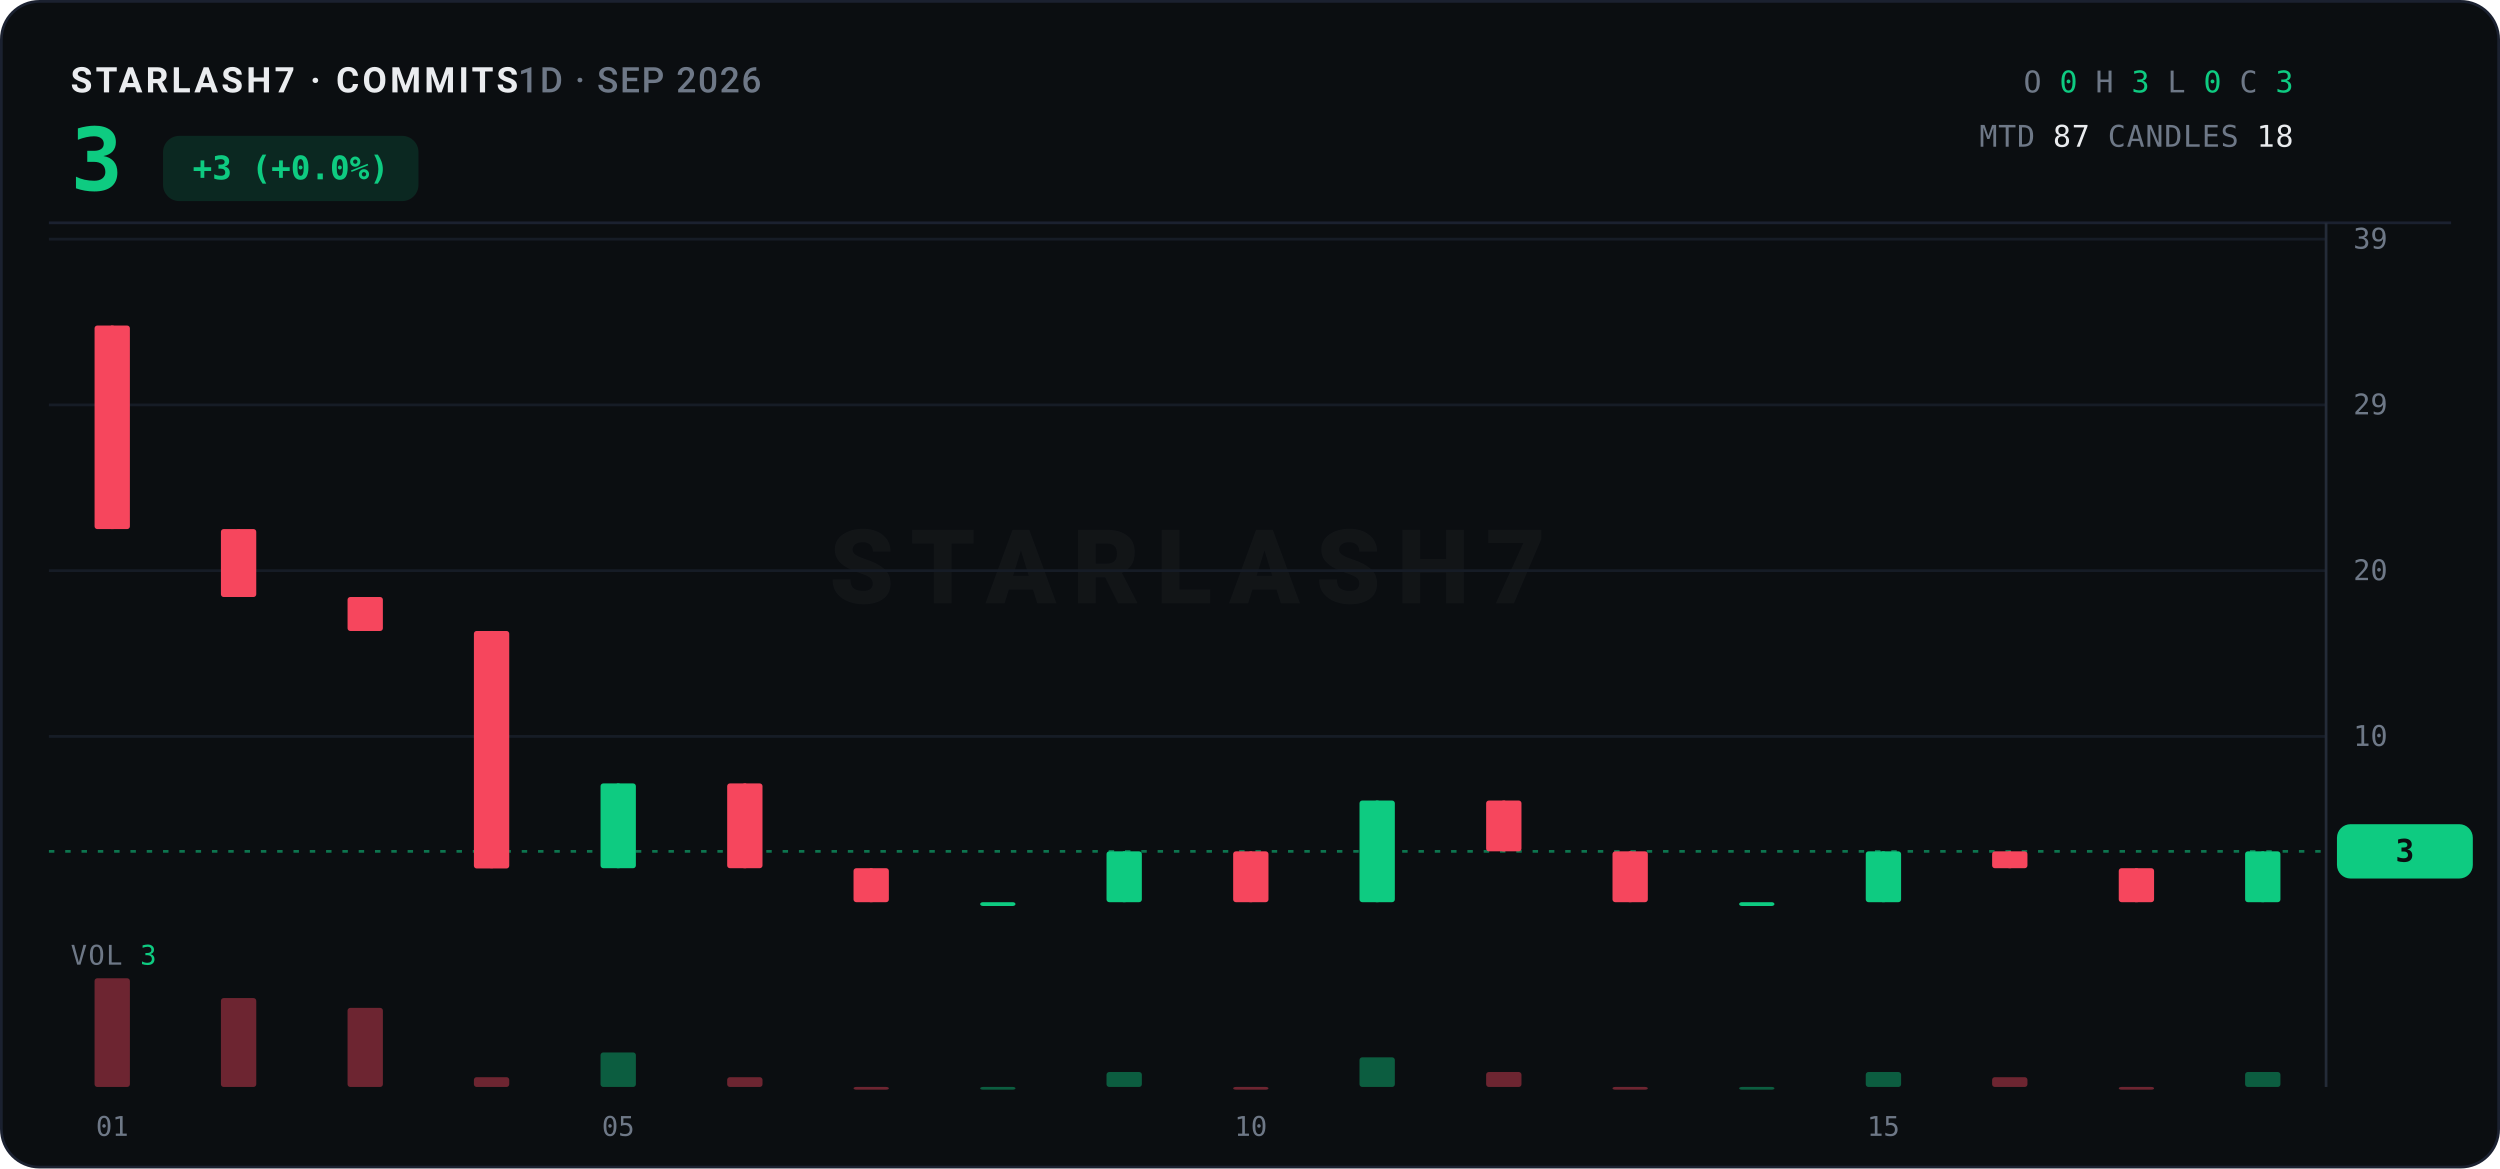
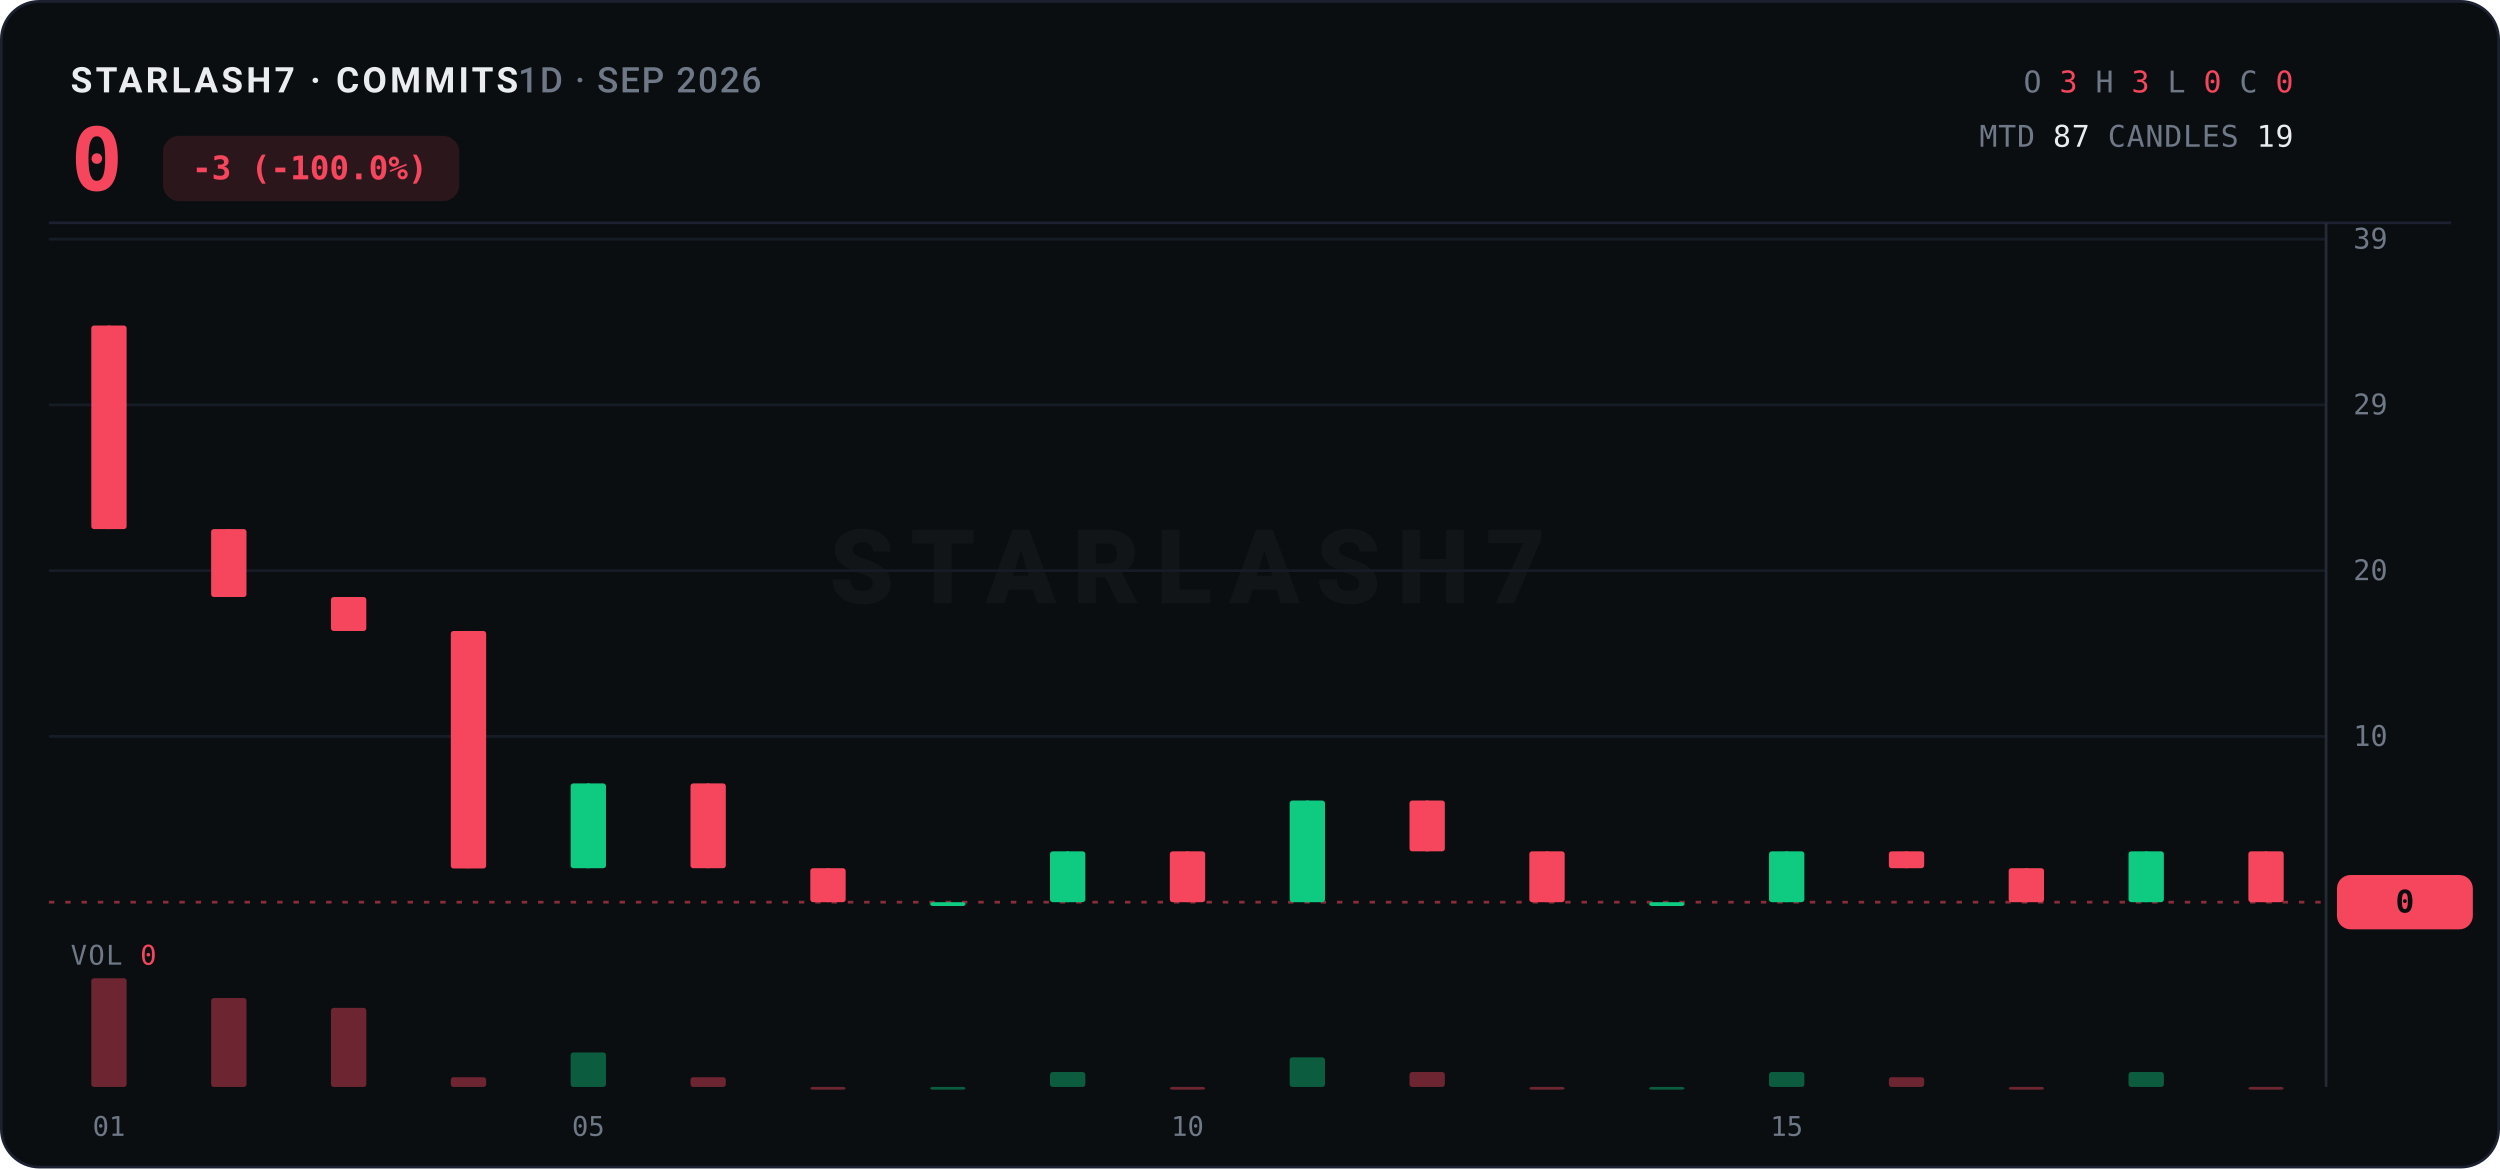
<svg xmlns="http://www.w3.org/2000/svg" width="920" height="430" viewBox="0 0 920 430">
  <rect x="0.5" y="0.5" width="919" height="429" rx="14" fill="#0B0E11" stroke="#1B2130" />
  <text x="26" y="34" font-family="ui-sans-serif,system-ui,-apple-system,'Segoe UI',Roboto,sans-serif" font-size="13" font-weight="700" letter-spacing="1.2" fill="#EAECEF">STARLASH7 · COMMITS<tspan fill="#6E7887" font-weight="500" letter-spacing="0.6">  1D · SEP 2026</tspan>
  </text>
-   <text x="26" y="70" font-family="ui-monospace,'SF Mono',SFMono-Regular,Menlo,Consolas,monospace" font-size="32" font-weight="800" fill="#0ECB81" letter-spacing="-0.5">3</text>
-   <rect x="60" y="50" width="94" height="24" rx="6" fill="#0ECB81" opacity="0.14" />
-   <text x="107" y="66" text-anchor="middle" font-family="ui-monospace,'SF Mono',SFMono-Regular,Menlo,Consolas,monospace" font-size="12" font-weight="700" fill="#0ECB81">+3 (+0.0%)</text>
+   <text x="26" y="70" font-family="ui-monospace,'SF Mono',SFMono-Regular,Menlo,Consolas,monospace" font-size="32" font-weight="800" fill="#F6465D" letter-spacing="-0.5">0</text>
+   <rect x="60" y="50" width="109" height="24" rx="6" fill="#F6465D" opacity="0.14" />
+   <text x="114" y="66" text-anchor="middle" font-family="ui-monospace,'SF Mono',SFMono-Regular,Menlo,Consolas,monospace" font-size="12" font-weight="700" fill="#F6465D">-3 (-100.0%)</text>
  <text x="844" y="34" text-anchor="end" font-family="ui-monospace,'SF Mono',SFMono-Regular,Menlo,Consolas,monospace" font-size="11" letter-spacing="0.3">
    <tspan fill="#6E7887">O</tspan>
-     <tspan fill="#0ECB81">0</tspan>
+     <tspan fill="#F6465D">3</tspan>
    <tspan fill="#6E7887">H</tspan>
-     <tspan fill="#0ECB81">3</tspan>
+     <tspan fill="#F6465D">3</tspan>
    <tspan fill="#6E7887">L</tspan>
-     <tspan fill="#0ECB81">0</tspan>
+     <tspan fill="#F6465D">0</tspan>
    <tspan fill="#6E7887">C</tspan>
-     <tspan fill="#0ECB81">3</tspan>
+     <tspan fill="#F6465D">0</tspan>
  </text>
  <text x="844" y="54" text-anchor="end" font-family="ui-monospace,'SF Mono',SFMono-Regular,Menlo,Consolas,monospace" font-size="11" letter-spacing="0.3">
    <tspan fill="#6E7887">MTD</tspan>
    <tspan fill="#EAECEF">87</tspan>
    <tspan fill="#6E7887">CANDLES</tspan>
-     <tspan fill="#EAECEF">18</tspan>
+     <tspan fill="#EAECEF">19</tspan>
  </text>
  <line x1="18" y1="82" x2="902" y2="82" stroke="#1B2130" stroke-width="1" />
  <text x="437.0" y="222.0" text-anchor="middle" font-family="ui-sans-serif,system-ui,-apple-system,'Segoe UI',Roboto,sans-serif" font-size="38" font-weight="800" letter-spacing="6" fill="#EAECEF" opacity="0.035">STARLASH7</text>
  <line x1="18" y1="271.0" x2="856" y2="271.0" stroke="#161C26" stroke-width="1" />
  <text x="866" y="274.5" font-family="ui-monospace,'SF Mono',SFMono-Regular,Menlo,Consolas,monospace" font-size="10.5" fill="#6E7887">10</text>
  <line x1="18" y1="210.0" x2="856" y2="210.0" stroke="#161C26" stroke-width="1" />
  <text x="866" y="213.5" font-family="ui-monospace,'SF Mono',SFMono-Regular,Menlo,Consolas,monospace" font-size="10.5" fill="#6E7887">20</text>
  <line x1="18" y1="149.0" x2="856" y2="149.0" stroke="#161C26" stroke-width="1" />
  <text x="866" y="152.5" font-family="ui-monospace,'SF Mono',SFMono-Regular,Menlo,Consolas,monospace" font-size="10.5" fill="#6E7887">29</text>
  <line x1="18" y1="88.0" x2="856" y2="88.0" stroke="#161C26" stroke-width="1" />
  <text x="866" y="91.5" font-family="ui-monospace,'SF Mono',SFMono-Regular,Menlo,Consolas,monospace" font-size="10.5" fill="#6E7887">39</text>
  <line x1="856" y1="82" x2="856" y2="400" stroke="#242B38" stroke-width="1" />
-   <line x1="18" y1="313.3" x2="856" y2="313.3" stroke="#0ECB81" stroke-width="1" stroke-dasharray="2 4" opacity="0.55" />
-   <rect x="860" y="303.3" width="50" height="20" rx="5" fill="#0ECB81" />
-   <text x="885.0" y="317.1" text-anchor="middle" font-family="ui-monospace,'SF Mono',SFMono-Regular,Menlo,Consolas,monospace" font-size="11.5" font-weight="800" fill="#0B0E11">3</text>
-   <line x1="41.3" y1="119.8" x2="41.3" y2="194.7" stroke="#F6465D" stroke-width="1" />
-   <rect x="34.8" y="119.8" width="13.0" height="74.9" rx="1" fill="#F6465D" />
-   <line x1="87.8" y1="194.7" x2="87.8" y2="219.7" stroke="#F6465D" stroke-width="1" />
-   <rect x="81.3" y="194.7" width="13.0" height="25.0" rx="1" fill="#F6465D" />
-   <line x1="134.4" y1="219.7" x2="134.4" y2="232.2" stroke="#F6465D" stroke-width="1" />
-   <rect x="127.9" y="219.7" width="13.0" height="12.5" rx="1" fill="#F6465D" />
-   <line x1="180.9" y1="232.2" x2="180.9" y2="319.5" stroke="#F6465D" stroke-width="1" />
-   <rect x="174.4" y="232.2" width="13.0" height="87.4" rx="1" fill="#F6465D" />
-   <line x1="227.5" y1="288.3" x2="227.5" y2="319.5" stroke="#0ECB81" stroke-width="1" />
-   <rect x="221.0" y="288.3" width="13.0" height="31.2" rx="1" fill="#0ECB81" />
-   <line x1="274.1" y1="288.3" x2="274.1" y2="319.5" stroke="#F6465D" stroke-width="1" />
-   <rect x="267.6" y="288.3" width="13.0" height="31.2" rx="1" fill="#F6465D" />
-   <line x1="320.6" y1="319.5" x2="320.6" y2="332.0" stroke="#F6465D" stroke-width="1" />
-   <rect x="314.1" y="319.5" width="13.0" height="12.5" rx="1" fill="#F6465D" />
-   <line x1="367.2" y1="332.0" x2="367.2" y2="332.0" stroke="#0ECB81" stroke-width="1" />
-   <rect x="360.7" y="332.0" width="13.0" height="1.4" rx="1" fill="#0ECB81" />
-   <line x1="413.7" y1="313.3" x2="413.7" y2="332.0" stroke="#0ECB81" stroke-width="1" />
-   <rect x="407.2" y="313.3" width="13.0" height="18.7" rx="1" fill="#0ECB81" />
-   <line x1="460.3" y1="313.3" x2="460.3" y2="332.0" stroke="#F6465D" stroke-width="1" />
-   <rect x="453.8" y="313.3" width="13.0" height="18.7" rx="1" fill="#F6465D" />
-   <line x1="506.8" y1="294.6" x2="506.8" y2="332.0" stroke="#0ECB81" stroke-width="1" />
-   <rect x="500.3" y="294.6" width="13.0" height="37.4" rx="1" fill="#0ECB81" />
-   <line x1="553.4" y1="294.6" x2="553.4" y2="313.3" stroke="#F6465D" stroke-width="1" />
-   <rect x="546.9" y="294.6" width="13.0" height="18.7" rx="1" fill="#F6465D" />
-   <line x1="599.9" y1="313.3" x2="599.9" y2="332.0" stroke="#F6465D" stroke-width="1" />
-   <rect x="593.4" y="313.3" width="13.0" height="18.7" rx="1" fill="#F6465D" />
-   <line x1="646.5" y1="332.0" x2="646.5" y2="332.0" stroke="#0ECB81" stroke-width="1" />
-   <rect x="640.0" y="332.0" width="13.0" height="1.4" rx="1" fill="#0ECB81" />
-   <line x1="693.1" y1="313.3" x2="693.1" y2="332.0" stroke="#0ECB81" stroke-width="1" />
-   <rect x="686.6" y="313.3" width="13.0" height="18.7" rx="1" fill="#0ECB81" />
-   <line x1="739.6" y1="313.3" x2="739.6" y2="319.5" stroke="#F6465D" stroke-width="1" />
-   <rect x="733.1" y="313.3" width="13.0" height="6.2" rx="1" fill="#F6465D" />
-   <line x1="786.2" y1="319.5" x2="786.2" y2="332.0" stroke="#F6465D" stroke-width="1" />
-   <rect x="779.7" y="319.5" width="13.0" height="12.5" rx="1" fill="#F6465D" />
-   <line x1="832.7" y1="313.3" x2="832.7" y2="332.0" stroke="#0ECB81" stroke-width="1" />
-   <rect x="826.2" y="313.3" width="13.0" height="18.7" rx="1" fill="#0ECB81" />
-   <text x="26" y="355" font-family="ui-monospace,'SF Mono',SFMono-Regular,Menlo,Consolas,monospace" font-size="10" letter-spacing="0.5" fill="#6E7887">VOL <tspan fill="#0ECB81">3</tspan>
+   <line x1="18" y1="332.0" x2="856" y2="332.0" stroke="#F6465D" stroke-width="1" stroke-dasharray="2 4" opacity="0.55" />
+   <rect x="860" y="322.0" width="50" height="20" rx="5" fill="#F6465D" />
+   <text x="885.0" y="335.8" text-anchor="middle" font-family="ui-monospace,'SF Mono',SFMono-Regular,Menlo,Consolas,monospace" font-size="11.5" font-weight="800" fill="#0B0E11">0</text>
+   <line x1="40.1" y1="119.8" x2="40.1" y2="194.7" stroke="#F6465D" stroke-width="1" />
+   <rect x="33.6" y="119.8" width="13.0" height="74.9" rx="1" fill="#F6465D" />
+   <line x1="84.2" y1="194.7" x2="84.2" y2="219.7" stroke="#F6465D" stroke-width="1" />
+   <rect x="77.7" y="194.7" width="13.0" height="25.0" rx="1" fill="#F6465D" />
+   <line x1="128.3" y1="219.7" x2="128.3" y2="232.2" stroke="#F6465D" stroke-width="1" />
+   <rect x="121.8" y="219.7" width="13.0" height="12.5" rx="1" fill="#F6465D" />
+   <line x1="172.4" y1="232.2" x2="172.4" y2="319.5" stroke="#F6465D" stroke-width="1" />
+   <rect x="165.9" y="232.2" width="13.0" height="87.4" rx="1" fill="#F6465D" />
+   <line x1="216.5" y1="288.3" x2="216.5" y2="319.5" stroke="#0ECB81" stroke-width="1" />
+   <rect x="210.0" y="288.3" width="13.0" height="31.2" rx="1" fill="#0ECB81" />
+   <line x1="260.6" y1="288.3" x2="260.6" y2="319.5" stroke="#F6465D" stroke-width="1" />
+   <rect x="254.1" y="288.3" width="13.0" height="31.2" rx="1" fill="#F6465D" />
+   <line x1="304.7" y1="319.5" x2="304.7" y2="332.0" stroke="#F6465D" stroke-width="1" />
+   <rect x="298.2" y="319.5" width="13.0" height="12.5" rx="1" fill="#F6465D" />
+   <line x1="348.8" y1="332.0" x2="348.8" y2="332.0" stroke="#0ECB81" stroke-width="1" />
+   <rect x="342.3" y="332.0" width="13.0" height="1.4" rx="1" fill="#0ECB81" />
+   <line x1="392.9" y1="313.3" x2="392.9" y2="332.0" stroke="#0ECB81" stroke-width="1" />
+   <rect x="386.4" y="313.3" width="13.0" height="18.7" rx="1" fill="#0ECB81" />
+   <line x1="437.0" y1="313.3" x2="437.0" y2="332.0" stroke="#F6465D" stroke-width="1" />
+   <rect x="430.5" y="313.3" width="13.0" height="18.7" rx="1" fill="#F6465D" />
+   <line x1="481.1" y1="294.6" x2="481.1" y2="332.0" stroke="#0ECB81" stroke-width="1" />
+   <rect x="474.6" y="294.6" width="13.0" height="37.4" rx="1" fill="#0ECB81" />
+   <line x1="525.2" y1="294.6" x2="525.2" y2="313.3" stroke="#F6465D" stroke-width="1" />
+   <rect x="518.7" y="294.6" width="13.0" height="18.7" rx="1" fill="#F6465D" />
+   <line x1="569.3" y1="313.3" x2="569.3" y2="332.0" stroke="#F6465D" stroke-width="1" />
+   <rect x="562.8" y="313.3" width="13.0" height="18.7" rx="1" fill="#F6465D" />
+   <line x1="613.4" y1="332.0" x2="613.4" y2="332.0" stroke="#0ECB81" stroke-width="1" />
+   <rect x="606.9" y="332.0" width="13.0" height="1.4" rx="1" fill="#0ECB81" />
+   <line x1="657.5" y1="313.3" x2="657.5" y2="332.0" stroke="#0ECB81" stroke-width="1" />
+   <rect x="651.0" y="313.3" width="13.0" height="18.7" rx="1" fill="#0ECB81" />
+   <line x1="701.6" y1="313.3" x2="701.6" y2="319.5" stroke="#F6465D" stroke-width="1" />
+   <rect x="695.1" y="313.3" width="13.0" height="6.2" rx="1" fill="#F6465D" />
+   <line x1="745.7" y1="319.5" x2="745.7" y2="332.0" stroke="#F6465D" stroke-width="1" />
+   <rect x="739.2" y="319.5" width="13.0" height="12.5" rx="1" fill="#F6465D" />
+   <line x1="789.8" y1="313.3" x2="789.8" y2="332.0" stroke="#0ECB81" stroke-width="1" />
+   <rect x="783.3" y="313.3" width="13.0" height="18.7" rx="1" fill="#0ECB81" />
+   <line x1="833.9" y1="313.3" x2="833.9" y2="332.0" stroke="#F6465D" stroke-width="1" />
+   <rect x="827.4" y="313.3" width="13.0" height="18.7" rx="1" fill="#F6465D" />
+   <text x="26" y="355" font-family="ui-monospace,'SF Mono',SFMono-Regular,Menlo,Consolas,monospace" font-size="10" letter-spacing="0.5" fill="#6E7887">VOL <tspan fill="#F6465D">0</tspan>
  </text>
-   <rect x="34.8" y="360.0" width="13.0" height="40.0" rx="1" fill="#F6465D" opacity="0.42" />
-   <rect x="81.3" y="367.3" width="13.0" height="32.7" rx="1" fill="#F6465D" opacity="0.42" />
-   <rect x="127.9" y="370.9" width="13.0" height="29.1" rx="1" fill="#F6465D" opacity="0.42" />
-   <rect x="174.4" y="396.4" width="13.0" height="3.6" rx="1" fill="#F6465D" opacity="0.42" />
-   <rect x="221.0" y="387.3" width="13.0" height="12.7" rx="1" fill="#0ECB81" opacity="0.42" />
-   <rect x="267.6" y="396.4" width="13.0" height="3.6" rx="1" fill="#F6465D" opacity="0.42" />
-   <rect x="314.1" y="400.0" width="13.0" height="1.0" rx="1" fill="#F6465D" opacity="0.42" />
-   <rect x="360.7" y="400.0" width="13.0" height="1.0" rx="1" fill="#0ECB81" opacity="0.42" />
-   <rect x="407.2" y="394.5" width="13.0" height="5.5" rx="1" fill="#0ECB81" opacity="0.42" />
-   <rect x="453.8" y="400.0" width="13.0" height="1.0" rx="1" fill="#F6465D" opacity="0.42" />
-   <rect x="500.3" y="389.1" width="13.0" height="10.9" rx="1" fill="#0ECB81" opacity="0.42" />
-   <rect x="546.9" y="394.5" width="13.0" height="5.5" rx="1" fill="#F6465D" opacity="0.42" />
-   <rect x="593.4" y="400.0" width="13.0" height="1.0" rx="1" fill="#F6465D" opacity="0.42" />
-   <rect x="640.0" y="400.0" width="13.0" height="1.0" rx="1" fill="#0ECB81" opacity="0.42" />
-   <rect x="686.6" y="394.5" width="13.0" height="5.5" rx="1" fill="#0ECB81" opacity="0.42" />
-   <rect x="733.1" y="396.4" width="13.0" height="3.6" rx="1" fill="#F6465D" opacity="0.42" />
-   <rect x="779.7" y="400.0" width="13.0" height="1.0" rx="1" fill="#F6465D" opacity="0.42" />
-   <rect x="826.2" y="394.5" width="13.0" height="5.5" rx="1" fill="#0ECB81" opacity="0.42" />
-   <text x="41.3" y="418" text-anchor="middle" font-family="ui-monospace,'SF Mono',SFMono-Regular,Menlo,Consolas,monospace" font-size="10" fill="#6E7887">01</text>
-   <text x="227.5" y="418" text-anchor="middle" font-family="ui-monospace,'SF Mono',SFMono-Regular,Menlo,Consolas,monospace" font-size="10" fill="#6E7887">05</text>
-   <text x="460.3" y="418" text-anchor="middle" font-family="ui-monospace,'SF Mono',SFMono-Regular,Menlo,Consolas,monospace" font-size="10" fill="#6E7887">10</text>
-   <text x="693.1" y="418" text-anchor="middle" font-family="ui-monospace,'SF Mono',SFMono-Regular,Menlo,Consolas,monospace" font-size="10" fill="#6E7887">15</text>
+   <rect x="33.6" y="360.0" width="13.0" height="40.0" rx="1" fill="#F6465D" opacity="0.42" />
+   <rect x="77.7" y="367.3" width="13.0" height="32.7" rx="1" fill="#F6465D" opacity="0.42" />
+   <rect x="121.8" y="370.9" width="13.0" height="29.1" rx="1" fill="#F6465D" opacity="0.42" />
+   <rect x="165.9" y="396.4" width="13.0" height="3.6" rx="1" fill="#F6465D" opacity="0.42" />
+   <rect x="210.0" y="387.3" width="13.0" height="12.7" rx="1" fill="#0ECB81" opacity="0.42" />
+   <rect x="254.1" y="396.4" width="13.0" height="3.6" rx="1" fill="#F6465D" opacity="0.42" />
+   <rect x="298.2" y="400.0" width="13.0" height="1.0" rx="1" fill="#F6465D" opacity="0.42" />
+   <rect x="342.3" y="400.0" width="13.0" height="1.0" rx="1" fill="#0ECB81" opacity="0.42" />
+   <rect x="386.4" y="394.5" width="13.0" height="5.5" rx="1" fill="#0ECB81" opacity="0.42" />
+   <rect x="430.5" y="400.0" width="13.0" height="1.0" rx="1" fill="#F6465D" opacity="0.42" />
+   <rect x="474.6" y="389.1" width="13.0" height="10.9" rx="1" fill="#0ECB81" opacity="0.42" />
+   <rect x="518.7" y="394.5" width="13.0" height="5.5" rx="1" fill="#F6465D" opacity="0.42" />
+   <rect x="562.8" y="400.0" width="13.0" height="1.0" rx="1" fill="#F6465D" opacity="0.42" />
+   <rect x="606.9" y="400.0" width="13.0" height="1.0" rx="1" fill="#0ECB81" opacity="0.42" />
+   <rect x="651.0" y="394.5" width="13.0" height="5.5" rx="1" fill="#0ECB81" opacity="0.42" />
+   <rect x="695.1" y="396.4" width="13.0" height="3.6" rx="1" fill="#F6465D" opacity="0.42" />
+   <rect x="739.2" y="400.0" width="13.0" height="1.0" rx="1" fill="#F6465D" opacity="0.42" />
+   <rect x="783.3" y="394.5" width="13.0" height="5.5" rx="1" fill="#0ECB81" opacity="0.42" />
+   <rect x="827.4" y="400.0" width="13.0" height="1.0" rx="1" fill="#F6465D" opacity="0.42" />
+   <text x="40.1" y="418" text-anchor="middle" font-family="ui-monospace,'SF Mono',SFMono-Regular,Menlo,Consolas,monospace" font-size="10" fill="#6E7887">01</text>
+   <text x="216.5" y="418" text-anchor="middle" font-family="ui-monospace,'SF Mono',SFMono-Regular,Menlo,Consolas,monospace" font-size="10" fill="#6E7887">05</text>
+   <text x="437.0" y="418" text-anchor="middle" font-family="ui-monospace,'SF Mono',SFMono-Regular,Menlo,Consolas,monospace" font-size="10" fill="#6E7887">10</text>
+   <text x="657.5" y="418" text-anchor="middle" font-family="ui-monospace,'SF Mono',SFMono-Regular,Menlo,Consolas,monospace" font-size="10" fill="#6E7887">15</text>
</svg>
